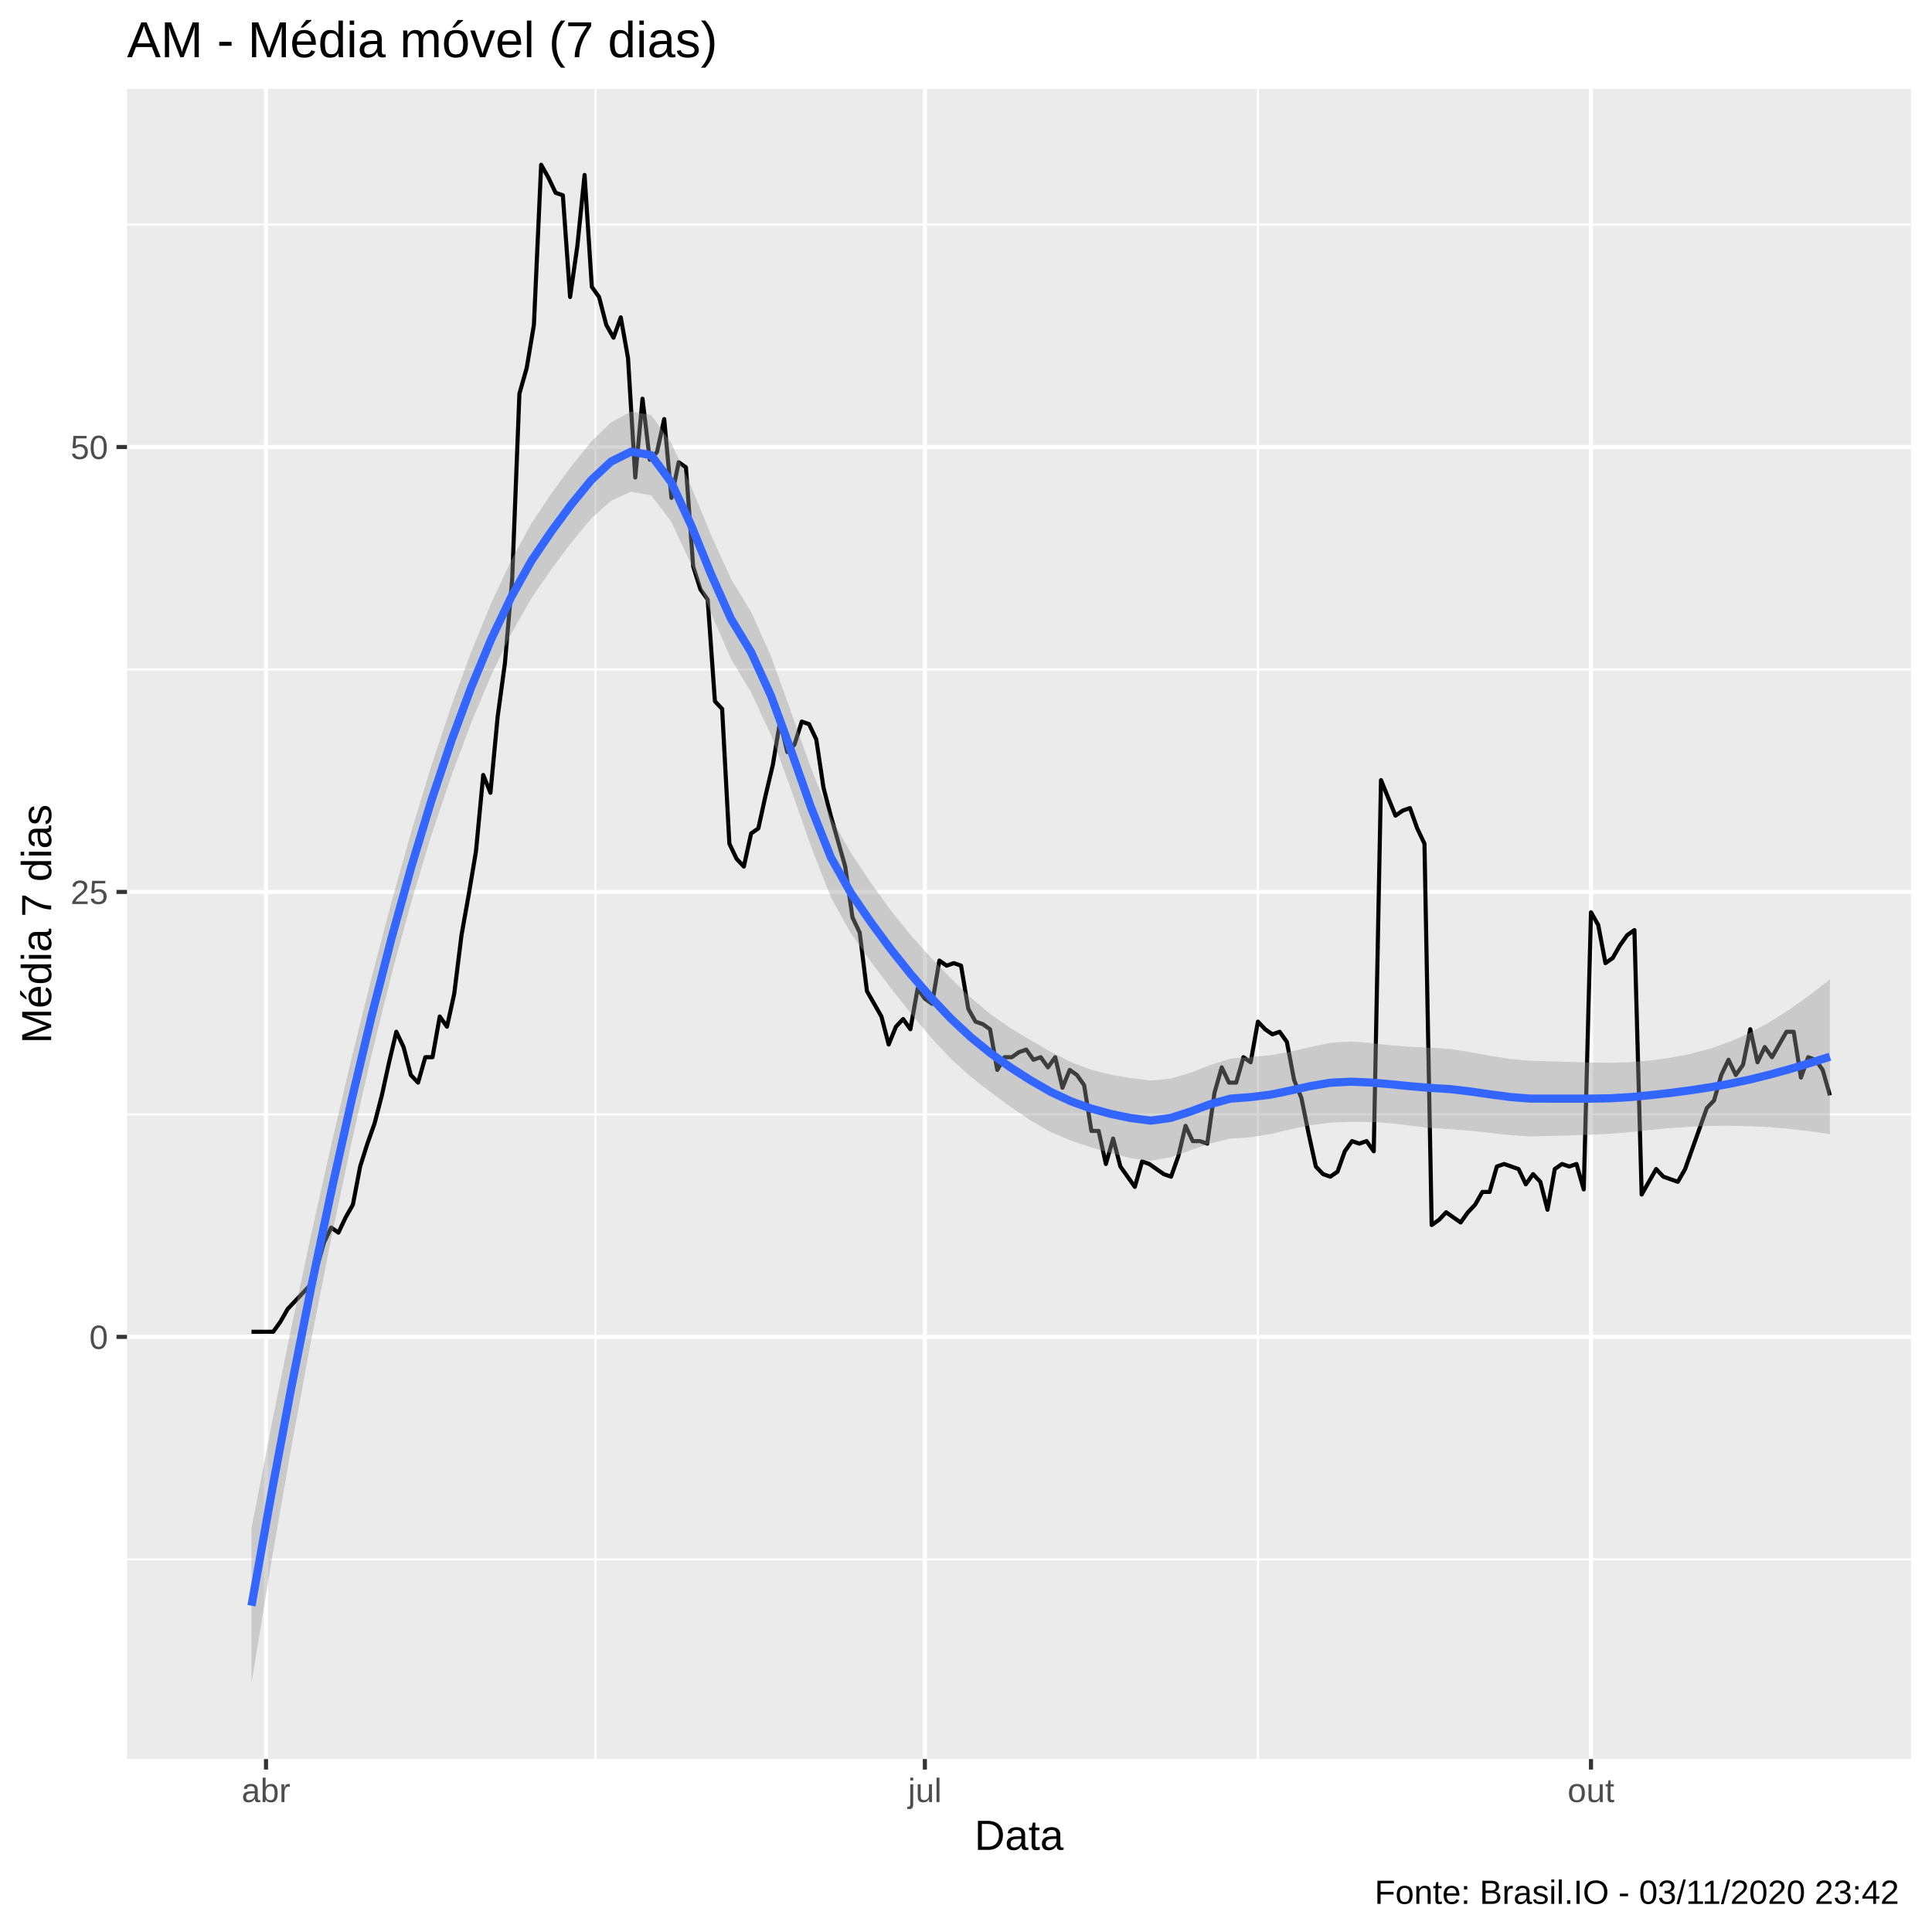
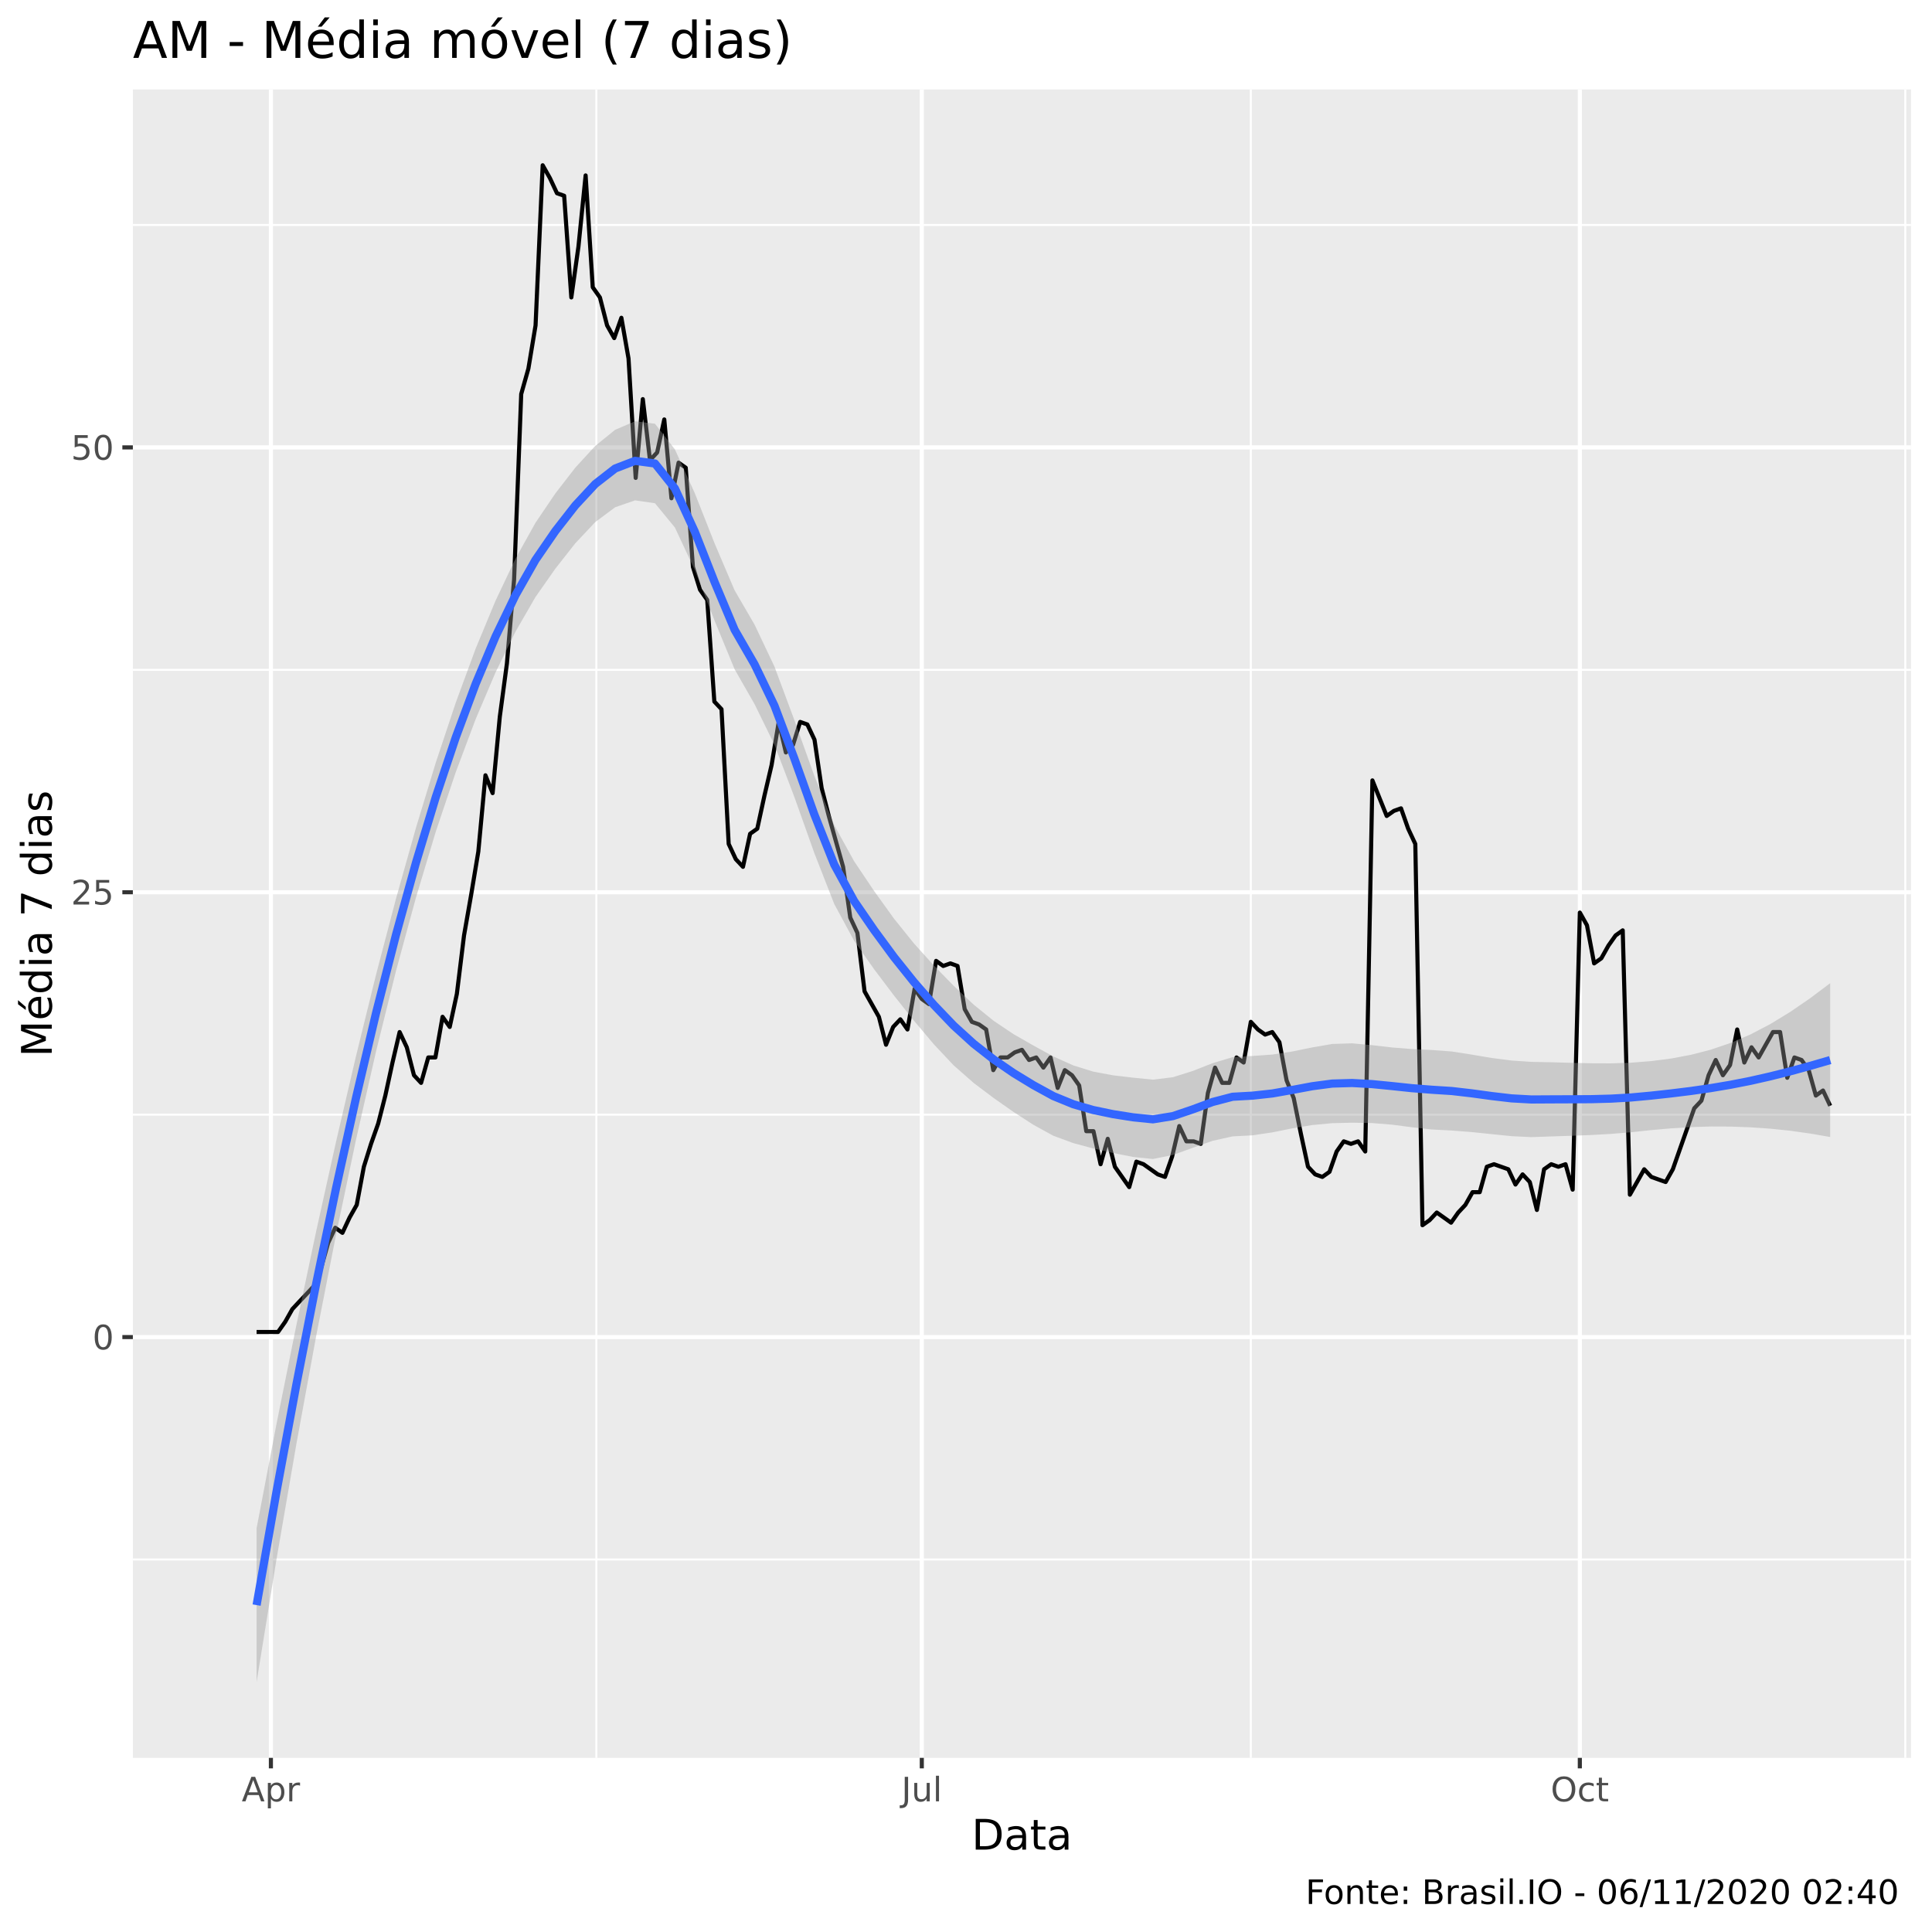
<svg xmlns="http://www.w3.org/2000/svg" viewBox="0 0 504.00 504.00">
  <defs>
    <style type="text/css">
    line, polyline, polygon, path, rect, circle {
      fill: none;
      stroke: #000000;
      stroke-linecap: round;
      stroke-linejoin: round;
      stroke-miterlimit: 10.00;
    }
  </style>
  </defs>
  <rect width="100%" height="100%" style="stroke: none; fill: #FFFFFF;" />
-   <rect x="0.00" y="0.00" width="504.00" height="504.00" style="stroke-width: 1.07; stroke: #FFFFFF; fill: #FFFFFF;" />
+   <rect x="0" y="0.00" width="504.00" height="504.00" style="stroke-width: 1.07; stroke: #FFFFFF; fill: #FFFFFF;" />
  <defs>
-     <clipPath id="cpMzMuMTN8NDk4LjUyfDQ1OC44OHwyMy4xOQ==">
-       <rect x="33.13" y="23.19" width="465.39" height="435.69" />
+     <clipPath id="cpMzQuNjZ8NDk4LjUyfDQ1OC41N3wyMy4zMw==">
+       <rect x="34.66" y="23.33" width="463.87" height="435.24" />
    </clipPath>
  </defs>
-   <rect x="33.13" y="23.19" width="465.39" height="435.69" style="stroke-width: 1.07; stroke: none; fill: #EBEBEB;" clip-path="url(#cpMzMuMTN8NDk4LjUyfDQ1OC44OHwyMy4xOQ==)" />
-   <polyline points="33.13,406.78 498.52,406.78 " style="stroke-width: 0.53; stroke: #FFFFFF; stroke-linecap: butt;" clip-path="url(#cpMzMuMTN8NDk4LjUyfDQ1OC44OHwyMy4xOQ==)" />
-   <polyline points="33.13,290.72 498.52,290.72 " style="stroke-width: 0.53; stroke: #FFFFFF; stroke-linecap: butt;" clip-path="url(#cpMzMuMTN8NDk4LjUyfDQ1OC44OHwyMy4xOQ==)" />
-   <polyline points="33.13,174.65 498.52,174.65 " style="stroke-width: 0.53; stroke: #FFFFFF; stroke-linecap: butt;" clip-path="url(#cpMzMuMTN8NDk4LjUyfDQ1OC44OHwyMy4xOQ==)" />
-   <polyline points="33.13,58.58 498.52,58.58 " style="stroke-width: 0.53; stroke: #FFFFFF; stroke-linecap: butt;" clip-path="url(#cpMzMuMTN8NDk4LjUyfDQ1OC44OHwyMy4xOQ==)" />
-   <polyline points="155.33,458.88 155.33,23.19 " style="stroke-width: 0.53; stroke: #FFFFFF; stroke-linecap: butt;" clip-path="url(#cpMzMuMTN8NDk4LjUyfDQ1OC44OHwyMy4xOQ==)" />
-   <polyline points="328.15,458.88 328.15,23.19 " style="stroke-width: 0.53; stroke: #FFFFFF; stroke-linecap: butt;" clip-path="url(#cpMzMuMTN8NDk4LjUyfDQ1OC44OHwyMy4xOQ==)" />
-   <polyline points="33.13,348.75 498.52,348.75 " style="stroke-width: 1.07; stroke: #FFFFFF; stroke-linecap: butt;" clip-path="url(#cpMzMuMTN8NDk4LjUyfDQ1OC44OHwyMy4xOQ==)" />
-   <polyline points="33.13,232.68 498.52,232.68 " style="stroke-width: 1.07; stroke: #FFFFFF; stroke-linecap: butt;" clip-path="url(#cpMzMuMTN8NDk4LjUyfDQ1OC44OHwyMy4xOQ==)" />
-   <polyline points="33.13,116.61 498.52,116.61 " style="stroke-width: 1.07; stroke: #FFFFFF; stroke-linecap: butt;" clip-path="url(#cpMzMuMTN8NDk4LjUyfDQ1OC44OHwyMy4xOQ==)" />
-   <polyline points="69.39,458.88 69.39,23.19 " style="stroke-width: 1.07; stroke: #FFFFFF; stroke-linecap: butt;" clip-path="url(#cpMzMuMTN8NDk4LjUyfDQ1OC44OHwyMy4xOQ==)" />
-   <polyline points="241.27,458.88 241.27,23.19 " style="stroke-width: 1.07; stroke: #FFFFFF; stroke-linecap: butt;" clip-path="url(#cpMzMuMTN8NDk4LjUyfDQ1OC44OHwyMy4xOQ==)" />
-   <polyline points="415.04,458.88 415.04,23.19 " style="stroke-width: 1.07; stroke: #FFFFFF; stroke-linecap: butt;" clip-path="url(#cpMzMuMTN8NDk4LjUyfDQ1OC44OHwyMy4xOQ==)" />
-   <polyline points="65.61,347.42 67.50,347.42 69.39,347.42 71.28,347.42 73.17,344.77 75.06,341.45 76.95,339.46 78.84,337.47 80.72,335.48 82.61,330.84 84.50,324.21 86.39,320.23 88.28,321.56 90.17,317.58 92.06,314.26 93.95,304.31 95.84,298.34 97.72,293.04 99.61,285.74 101.50,277.12 103.39,269.16 105.28,273.14 107.17,280.43 109.06,282.42 110.95,275.79 112.83,275.79 114.72,265.18 116.61,267.83 118.50,259.21 120.39,243.96 122.28,233.34 124.17,222.07 126.06,202.17 127.94,206.81 129.83,186.92 131.72,172.99 133.61,151.10 135.50,102.68 137.39,96.05 139.28,84.77 141.17,42.99 143.05,46.31 144.94,50.29 146.83,50.95 148.72,77.48 150.61,64.21 152.50,45.64 154.39,74.83 156.28,77.48 158.16,84.77 160.05,88.09 161.94,82.79 163.83,93.40 165.72,124.57 167.61,104.01 169.50,119.93 171.39,117.94 173.27,109.32 175.16,129.88 177.05,120.59 178.94,121.92 180.83,147.78 182.72,153.75 184.61,156.41 186.50,182.94 188.38,184.93 190.27,220.08 192.16,224.06 194.05,226.05 195.94,217.43 197.83,216.10 199.72,207.48 201.61,199.52 203.49,188.24 205.38,196.20 207.27,194.21 209.16,188.24 211.05,188.91 212.94,192.89 214.83,205.49 216.72,212.78 218.61,219.42 220.49,226.05 222.38,239.31 224.27,243.29 226.16,258.55 228.05,261.86 229.94,265.18 231.83,272.48 233.72,267.83 235.60,265.84 237.49,268.50 239.38,257.88 241.27,260.54 243.16,261.86 245.05,250.59 246.94,251.91 248.83,251.25 250.71,251.91 252.60,263.19 254.49,266.51 256.38,267.17 258.27,268.50 260.16,279.11 262.05,275.79 263.94,275.79 265.82,274.47 267.71,273.80 269.60,276.46 271.49,275.79 273.38,278.44 275.27,275.79 277.16,283.75 279.05,279.11 280.93,280.43 282.82,283.09 284.71,295.03 286.60,295.03 288.49,303.65 290.38,297.02 292.27,304.31 294.16,306.96 296.04,309.62 297.93,302.99 299.82,303.65 301.71,304.98 303.60,306.30 305.49,306.96 307.38,301.66 309.27,293.70 311.15,297.68 313.04,297.68 314.93,298.34 316.82,285.08 318.71,278.44 320.60,282.42 322.49,282.42 324.38,275.79 326.26,277.12 328.15,266.51 330.04,268.50 331.93,269.82 333.82,269.16 335.71,271.81 337.60,281.76 339.49,286.40 341.37,295.69 343.26,304.31 345.15,306.30 347.04,306.96 348.93,305.64 350.82,300.33 352.71,297.68 354.60,298.34 356.49,297.68 358.37,300.33 360.26,203.50 362.15,208.14 364.04,212.78 365.93,211.46 367.82,210.79 369.71,216.10 371.60,220.08 373.48,319.57 375.37,318.24 377.26,316.25 379.15,317.58 381.04,318.90 382.93,316.25 384.82,314.26 386.71,310.94 388.59,310.94 390.48,304.31 392.37,303.65 394.26,304.31 396.15,304.98 398.04,308.95 399.93,306.30 401.82,308.29 403.70,315.59 405.59,304.98 407.48,303.65 409.37,304.31 411.26,303.65 413.15,310.28 415.04,237.99 416.93,241.30 418.81,251.25 420.70,249.92 422.59,246.61 424.48,243.96 426.37,242.63 428.26,311.61 430.15,308.29 432.04,304.98 433.92,306.96 435.81,307.63 437.70,308.29 439.59,304.98 441.48,299.67 443.37,294.36 445.26,289.06 447.15,287.07 449.03,280.43 450.92,276.46 452.81,280.43 454.70,277.78 456.59,268.50 458.48,277.12 460.37,273.14 462.26,275.79 464.14,272.48 466.03,269.16 467.92,269.16 469.81,281.10 471.70,275.79 473.59,276.46 475.48,279.11 477.37,285.74 " style="stroke-width: 1.07; stroke-linecap: butt;" clip-path="url(#cpMzMuMTN8NDk4LjUyfDQ1OC44OHwyMy4xOQ==)" />
-   <polygon points="65.61,398.69 70.83,371.74 76.04,346.10 81.25,321.69 86.46,298.42 91.67,276.22 96.89,255.18 102.10,235.40 107.31,216.92 112.52,199.81 117.74,184.15 122.95,169.96 128.16,157.27 133.37,146.15 138.58,136.64 143.80,128.79 149.01,121.68 154.22,115.22 159.43,110.15 164.64,107.37 169.86,108.28 175.07,115.49 180.28,126.86 185.49,139.56 190.70,151.02 195.92,159.61 201.13,171.22 206.34,185.63 211.55,200.37 216.76,213.26 221.98,222.51 227.19,230.30 232.40,237.52 237.61,243.98 242.82,249.79 248.04,255.22 253.25,260.26 258.46,264.62 263.67,268.24 268.88,271.37 274.10,274.38 279.31,277.02 284.52,279.03 289.73,280.35 294.94,281.22 300.16,281.87 305.37,281.38 310.58,279.84 315.79,277.82 321.00,276.16 326.22,275.73 331.43,275.29 336.64,274.36 341.85,273.13 347.07,272.03 352.28,271.69 357.49,272.08 362.70,272.67 367.91,273.09 373.13,273.33 378.34,273.66 383.55,274.47 388.76,275.44 393.97,276.24 399.19,276.71 404.40,276.85 409.61,277.02 414.82,277.18 420.03,277.24 425.25,277.08 430.46,276.64 435.67,275.95 440.88,274.95 446.09,273.57 451.31,271.74 456.52,269.41 461.73,266.58 466.94,263.27 472.15,259.55 477.37,255.47 477.37,295.86 472.15,295.09 466.94,294.49 461.73,294.06 456.52,293.80 451.31,293.68 446.09,293.72 440.88,293.93 435.67,294.28 430.46,294.77 425.25,295.34 420.03,295.77 414.82,296.02 409.61,296.18 404.40,296.34 399.19,296.47 393.97,296.13 388.76,295.54 383.55,294.98 378.34,294.57 373.13,294.27 367.91,293.63 362.70,293.01 357.49,292.69 352.28,292.66 347.07,292.87 341.85,293.53 336.64,294.61 331.43,295.84 326.22,296.69 321.00,297.03 315.79,298.25 310.58,300.08 305.37,301.90 300.16,302.81 294.94,302.11 289.73,300.81 284.52,299.27 279.31,297.52 274.10,295.30 268.88,292.29 263.67,288.76 258.46,284.96 253.25,280.89 248.04,276.20 242.82,270.60 237.61,264.36 232.40,257.78 227.19,250.89 221.98,243.48 216.76,234.10 211.55,220.78 206.34,205.88 201.13,191.77 195.92,180.56 190.70,171.89 185.49,159.99 180.28,147.11 175.07,136.01 169.86,129.22 164.64,128.27 159.43,130.62 154.22,135.30 149.01,141.57 143.80,148.55 138.58,156.12 133.37,165.31 128.16,176.11 122.95,188.49 117.74,202.41 112.52,217.94 107.31,235.25 102.10,254.37 96.89,275.34 91.67,298.17 86.46,322.81 81.25,349.17 76.04,377.32 70.83,407.27 65.61,439.07 " style="stroke-width: 0.00; stroke: none; fill: #999999; fill-opacity: 0.40;" clip-path="url(#cpMzMuMTN8NDk4LjUyfDQ1OC44OHwyMy4xOQ==)" />
-   <polyline points="65.61,398.69 70.83,371.74 76.04,346.10 81.25,321.69 86.46,298.42 91.67,276.22 96.89,255.18 102.10,235.40 107.31,216.92 112.52,199.81 117.74,184.15 122.95,169.96 128.16,157.27 133.37,146.15 138.58,136.64 143.80,128.79 149.01,121.68 154.22,115.22 159.43,110.15 164.64,107.37 169.86,108.28 175.07,115.49 180.28,126.86 185.49,139.56 190.70,151.02 195.92,159.61 201.13,171.22 206.34,185.63 211.55,200.37 216.76,213.26 221.98,222.51 227.19,230.30 232.40,237.52 237.61,243.98 242.82,249.79 248.04,255.22 253.25,260.26 258.46,264.62 263.67,268.24 268.88,271.37 274.10,274.38 279.31,277.02 284.52,279.03 289.73,280.35 294.94,281.22 300.16,281.87 305.37,281.38 310.58,279.84 315.79,277.82 321.00,276.16 326.22,275.73 331.43,275.29 336.64,274.36 341.85,273.13 347.07,272.03 352.28,271.69 357.49,272.08 362.70,272.67 367.91,273.09 373.13,273.33 378.34,273.66 383.55,274.47 388.76,275.44 393.97,276.24 399.19,276.71 404.40,276.85 409.61,277.02 414.82,277.18 420.03,277.24 425.25,277.08 430.46,276.64 435.67,275.95 440.88,274.95 446.09,273.57 451.31,271.74 456.52,269.41 461.73,266.58 466.94,263.27 472.15,259.55 477.37,255.47 " style="stroke-width: 2.13; stroke: none;" clip-path="url(#cpMzMuMTN8NDk4LjUyfDQ1OC44OHwyMy4xOQ==)" />
-   <polyline points="477.37,295.86 472.15,295.09 466.94,294.49 461.73,294.06 456.52,293.80 451.31,293.68 446.09,293.72 440.88,293.93 435.67,294.28 430.46,294.77 425.25,295.34 420.03,295.77 414.82,296.02 409.61,296.18 404.40,296.34 399.19,296.47 393.97,296.13 388.76,295.54 383.55,294.98 378.34,294.57 373.13,294.27 367.91,293.63 362.70,293.01 357.49,292.69 352.28,292.66 347.07,292.87 341.85,293.53 336.64,294.61 331.43,295.84 326.22,296.69 321.00,297.03 315.79,298.25 310.58,300.08 305.37,301.90 300.16,302.81 294.94,302.11 289.73,300.81 284.52,299.27 279.31,297.52 274.10,295.30 268.88,292.29 263.67,288.76 258.46,284.96 253.25,280.89 248.04,276.20 242.82,270.60 237.61,264.36 232.40,257.78 227.19,250.89 221.98,243.48 216.76,234.10 211.55,220.78 206.34,205.88 201.13,191.77 195.92,180.56 190.70,171.89 185.49,159.99 180.28,147.11 175.07,136.01 169.86,129.22 164.64,128.27 159.43,130.62 154.22,135.30 149.01,141.57 143.80,148.55 138.58,156.12 133.37,165.31 128.16,176.11 122.95,188.49 117.74,202.41 112.52,217.94 107.31,235.25 102.10,254.37 96.89,275.34 91.67,298.17 86.46,322.81 81.25,349.17 76.04,377.32 70.83,407.27 65.61,439.07 " style="stroke-width: 2.13; stroke: none;" clip-path="url(#cpMzMuMTN8NDk4LjUyfDQ1OC44OHwyMy4xOQ==)" />
-   <polyline points="65.61,418.88 70.83,389.51 76.04,361.71 81.25,335.43 86.46,310.61 91.67,287.19 96.89,265.26 102.10,244.89 107.31,226.08 112.52,208.88 117.74,193.28 122.95,179.22 128.16,166.69 133.37,155.73 138.58,146.38 143.80,138.67 149.01,131.63 154.22,125.26 159.43,120.39 164.64,117.82 169.86,118.75 175.07,125.75 180.28,136.98 185.49,149.78 190.70,161.46 195.92,170.08 201.13,181.50 206.34,195.75 211.55,210.58 216.76,223.68 221.98,232.99 227.19,240.59 232.40,247.65 237.61,254.17 242.82,260.19 248.04,265.71 253.25,270.57 258.46,274.79 263.67,278.50 268.88,281.83 274.10,284.84 279.31,287.27 284.52,289.15 289.73,290.58 294.94,291.66 300.16,292.34 305.37,291.64 310.58,289.96 315.79,288.03 321.00,286.60 326.22,286.21 331.43,285.56 336.64,284.49 341.85,283.33 347.07,282.45 352.28,282.18 357.49,282.39 362.70,282.84 367.91,283.36 373.13,283.80 378.34,284.12 383.55,284.73 388.76,285.49 393.97,286.18 399.19,286.59 404.40,286.60 409.61,286.60 414.82,286.60 420.03,286.51 425.25,286.21 430.46,285.70 435.67,285.12 440.88,284.44 446.09,283.64 451.31,282.71 456.52,281.61 461.73,280.32 466.94,278.88 472.15,277.32 477.37,275.66 " style="stroke-width: 2.13; stroke: #3366FF; stroke-linecap: butt;" clip-path="url(#cpMzMuMTN8NDk4LjUyfDQ1OC44OHwyMy4xOQ==)" />
+   <rect x="34.66" y="23.33" width="463.87" height="435.24" style="stroke-width: 1.07; stroke: none; fill: #EBEBEB;" clip-path="url(#cpMzQuNjZ8NDk4LjUyfDQ1OC41N3wyMy4zMw==)" />
+   <polyline points="34.66,406.82 498.52,406.82 " style="stroke-width: 0.53; stroke: #FFFFFF; stroke-linecap: butt;" clip-path="url(#cpMzQuNjZ8NDk4LjUyfDQ1OC41N3wyMy4zMw==)" />
+   <polyline points="34.66,290.78 498.52,290.78 " style="stroke-width: 0.53; stroke: #FFFFFF; stroke-linecap: butt;" clip-path="url(#cpMzQuNjZ8NDk4LjUyfDQ1OC41N3wyMy4zMw==)" />
+   <polyline points="34.66,174.74 498.52,174.74 " style="stroke-width: 0.53; stroke: #FFFFFF; stroke-linecap: butt;" clip-path="url(#cpMzQuNjZ8NDk4LjUyfDQ1OC41N3wyMy4zMw==)" />
+   <polyline points="34.66,58.69 498.52,58.69 " style="stroke-width: 0.53; stroke: #FFFFFF; stroke-linecap: butt;" clip-path="url(#cpMzQuNjZ8NDk4LjUyfDQ1OC41N3wyMy4zMw==)" />
+   <polyline points="155.57,458.57 155.57,23.33 " style="stroke-width: 0.53; stroke: #FFFFFF; stroke-linecap: butt;" clip-path="url(#cpMzQuNjZ8NDk4LjUyfDQ1OC41N3wyMy4zMw==)" />
+   <polyline points="326.30,458.57 326.30,23.33 " style="stroke-width: 0.53; stroke: #FFFFFF; stroke-linecap: butt;" clip-path="url(#cpMzQuNjZ8NDk4LjUyfDQ1OC41N3wyMy4zMw==)" />
+   <polyline points="497.03,458.57 497.03,23.33 " style="stroke-width: 0.53; stroke: #FFFFFF; stroke-linecap: butt;" clip-path="url(#cpMzQuNjZ8NDk4LjUyfDQ1OC41N3wyMy4zMw==)" />
+   <polyline points="34.66,348.80 498.52,348.80 " style="stroke-width: 1.07; stroke: #FFFFFF; stroke-linecap: butt;" clip-path="url(#cpMzQuNjZ8NDk4LjUyfDQ1OC41N3wyMy4zMw==)" />
+   <polyline points="34.66,232.76 498.52,232.76 " style="stroke-width: 1.07; stroke: #FFFFFF; stroke-linecap: butt;" clip-path="url(#cpMzQuNjZ8NDk4LjUyfDQ1OC41N3wyMy4zMw==)" />
+   <polyline points="34.66,116.71 498.52,116.71 " style="stroke-width: 1.07; stroke: #FFFFFF; stroke-linecap: butt;" clip-path="url(#cpMzQuNjZ8NDk4LjUyfDQ1OC41N3wyMy4zMw==)" />
+   <polyline points="70.67,458.57 70.67,23.33 " style="stroke-width: 1.07; stroke: #FFFFFF; stroke-linecap: butt;" clip-path="url(#cpMzQuNjZ8NDk4LjUyfDQ1OC41N3wyMy4zMw==)" />
+   <polyline points="240.47,458.57 240.47,23.33 " style="stroke-width: 1.07; stroke: #FFFFFF; stroke-linecap: butt;" clip-path="url(#cpMzQuNjZ8NDk4LjUyfDQ1OC41N3wyMy4zMw==)" />
+   <polyline points="412.13,458.57 412.13,23.33 " style="stroke-width: 1.07; stroke: #FFFFFF; stroke-linecap: butt;" clip-path="url(#cpMzQuNjZ8NDk4LjUyfDQ1OC41N3wyMy4zMw==)" />
+   <polyline points="66.94,347.47 68.80,347.47 70.67,347.47 72.53,347.47 74.40,344.82 76.27,341.50 78.13,339.51 80.00,337.53 81.86,335.54 83.73,330.89 85.59,324.26 87.46,320.28 89.33,321.61 91.19,317.63 93.06,314.32 94.92,304.37 96.79,298.40 98.66,293.10 100.52,285.80 102.39,277.18 104.25,269.23 106.12,273.21 107.99,280.50 109.85,282.49 111.72,275.86 113.58,275.86 115.45,265.25 117.32,267.90 119.18,259.28 121.05,244.03 122.91,233.42 124.78,222.15 126.64,202.25 128.51,206.90 130.38,187.00 132.24,173.08 134.11,151.20 135.97,102.79 137.84,96.16 139.71,84.89 141.57,43.11 143.44,46.43 145.30,50.41 147.17,51.07 149.04,77.59 150.90,64.33 152.77,45.76 154.63,74.94 156.50,77.59 158.37,84.89 160.23,88.20 162.10,82.90 163.96,93.51 165.83,124.67 167.69,104.12 169.56,120.03 171.43,118.04 173.29,109.42 175.16,129.98 177.02,120.69 178.89,122.02 180.76,147.88 182.62,153.85 184.49,156.50 186.35,183.02 188.22,185.01 190.09,220.16 191.95,224.14 193.82,226.13 195.68,217.51 197.55,216.18 199.42,207.56 201.28,199.60 203.15,188.33 205.01,196.29 206.88,194.30 208.74,188.33 210.61,188.99 212.48,192.97 214.34,205.57 216.21,212.86 218.07,219.49 219.94,226.13 221.81,239.39 223.67,243.37 225.54,258.62 227.40,261.93 229.27,265.25 231.14,272.54 233.00,267.90 234.87,265.91 236.73,268.56 238.60,257.95 240.47,260.61 242.33,261.93 244.20,250.66 246.06,251.99 247.93,251.32 249.79,251.99 251.66,263.26 253.53,266.57 255.39,267.24 257.26,268.56 259.12,279.17 260.99,275.86 262.86,275.86 264.72,274.53 266.59,273.87 268.45,276.52 270.32,275.86 272.19,278.51 274.05,275.86 275.92,283.81 277.78,279.17 279.65,280.50 281.52,283.15 283.38,295.09 285.25,295.09 287.11,303.71 288.98,297.08 290.84,304.37 292.71,307.02 294.58,309.68 296.44,303.04 298.31,303.71 300.17,305.03 302.04,306.36 303.91,307.02 305.77,301.72 307.64,293.76 309.50,297.74 311.37,297.74 313.24,298.40 315.10,285.14 316.97,278.51 318.83,282.49 320.70,282.49 322.57,275.86 324.43,277.18 326.30,266.57 328.16,268.56 330.03,269.89 331.89,269.23 333.76,271.88 335.63,281.83 337.49,286.47 339.36,295.75 341.22,304.37 343.09,306.36 344.96,307.02 346.82,305.70 348.69,300.39 350.55,297.74 352.42,298.40 354.29,297.74 356.15,300.39 358.02,203.58 359.88,208.22 361.75,212.86 363.62,211.54 365.48,210.87 367.35,216.18 369.21,220.16 371.08,319.62 372.94,318.30 374.81,316.31 376.68,317.63 378.54,318.96 380.41,316.31 382.27,314.32 384.14,311.00 386.01,311.00 387.87,304.37 389.74,303.71 391.60,304.37 393.47,305.03 395.34,309.01 397.20,306.36 399.07,308.35 400.93,315.64 402.80,305.03 404.67,303.71 406.53,304.37 408.40,303.71 410.26,310.34 412.13,238.06 413.99,241.38 415.86,251.32 417.73,250.00 419.59,246.68 421.46,244.03 423.32,242.70 425.19,311.66 427.06,308.35 428.92,305.03 430.79,307.02 432.65,307.69 434.52,308.35 436.39,305.03 438.25,299.73 440.12,294.42 441.98,289.12 443.85,287.13 445.72,280.50 447.58,276.52 449.45,280.50 451.31,277.85 453.18,268.56 455.04,277.18 456.91,273.21 458.78,275.86 460.64,272.54 462.51,269.23 464.37,269.23 466.24,281.16 468.11,275.86 469.97,276.52 471.84,279.17 473.70,285.80 475.57,284.48 477.44,288.46 " style="stroke-width: 1.07; stroke-linecap: butt;" clip-path="url(#cpMzQuNjZ8NDk4LjUyfDQ1OC41N3wyMy4zMw==)" />
+   <polygon points="66.94,398.66 72.13,371.46 77.33,345.61 82.52,321.01 87.72,297.59 92.92,275.29 98.11,254.21 103.31,234.41 108.51,215.95 113.70,198.88 118.90,183.28 124.09,169.19 129.29,156.66 134.49,145.72 139.68,136.40 144.88,128.71 150.07,122.01 155.27,116.34 160.47,112.12 165.66,109.90 170.86,110.54 176.06,117.23 181.25,128.66 186.45,141.83 191.64,154.00 196.84,162.94 202.04,173.91 207.23,187.86 212.43,202.37 217.63,215.26 222.82,224.68 228.02,232.42 233.21,239.63 238.41,246.10 243.61,251.86 248.80,257.18 254.00,262.08 259.20,266.29 264.39,269.77 269.59,272.75 274.78,275.59 279.98,277.93 285.18,279.55 290.37,280.52 295.57,281.13 300.76,281.65 305.96,281.02 311.16,279.38 316.35,277.34 321.55,275.78 326.75,275.47 331.94,275.10 337.14,274.30 342.33,273.24 347.53,272.34 352.73,272.17 357.92,272.65 363.12,273.25 368.32,273.67 373.51,273.91 378.71,274.30 383.90,275.11 389.10,275.99 394.30,276.66 399.49,277.01 404.69,277.11 409.89,277.26 415.08,277.38 420.28,277.40 425.47,277.23 430.67,276.81 435.87,276.15 441.06,275.18 446.26,273.84 451.45,272.08 456.65,269.85 461.85,267.13 467.04,263.96 472.24,260.39 477.44,256.48 477.44,296.61 472.24,295.71 467.04,294.98 461.85,294.44 456.65,294.08 451.45,293.89 446.26,293.87 441.06,294.03 435.87,294.36 430.67,294.82 425.47,295.37 420.28,295.80 415.08,296.09 409.89,296.29 404.69,296.46 399.49,296.64 394.30,296.39 389.10,295.86 383.90,295.32 378.71,294.92 373.51,294.65 368.32,294.07 363.12,293.39 357.92,292.97 352.73,292.88 347.53,293.00 342.33,293.49 337.14,294.35 331.94,295.40 326.75,296.17 321.55,296.45 316.35,297.60 311.16,299.42 305.96,301.30 300.76,302.35 295.57,301.81 290.37,300.78 285.18,299.60 279.98,298.20 274.78,296.28 269.59,293.43 264.39,290.07 259.20,286.43 254.00,282.51 248.80,277.94 243.61,272.42 238.41,266.25 233.21,259.70 228.02,252.83 222.82,245.43 217.63,235.83 212.43,222.53 207.23,207.92 202.04,194.30 196.84,183.68 191.64,174.59 186.45,162.00 181.25,148.72 176.06,137.61 170.86,131.28 165.66,130.53 160.47,132.33 155.27,136.21 150.07,141.74 144.88,148.34 139.68,155.76 134.49,164.75 129.29,175.37 124.09,187.59 118.90,201.42 113.70,216.90 108.51,234.16 103.31,253.26 98.11,274.24 92.92,297.10 87.72,321.82 82.52,348.32 77.33,376.63 72.13,406.78 66.94,438.79 " style="stroke-width: 0.00; stroke: none; fill: #999999; fill-opacity: 0.40;" clip-path="url(#cpMzQuNjZ8NDk4LjUyfDQ1OC41N3wyMy4zMw==)" />
+   <polyline points="66.94,398.66 72.13,371.46 77.33,345.61 82.52,321.01 87.72,297.59 92.92,275.29 98.11,254.21 103.31,234.41 108.51,215.95 113.70,198.88 118.90,183.28 124.09,169.19 129.29,156.66 134.49,145.72 139.68,136.40 144.88,128.71 150.07,122.01 155.27,116.34 160.47,112.12 165.66,109.90 170.86,110.54 176.06,117.23 181.25,128.66 186.45,141.83 191.64,154.00 196.84,162.94 202.04,173.91 207.23,187.86 212.43,202.37 217.63,215.26 222.82,224.68 228.02,232.42 233.21,239.63 238.41,246.10 243.61,251.86 248.80,257.18 254.00,262.08 259.20,266.29 264.39,269.77 269.59,272.75 274.78,275.59 279.98,277.93 285.18,279.55 290.37,280.52 295.57,281.13 300.76,281.65 305.96,281.02 311.16,279.38 316.35,277.34 321.55,275.78 326.75,275.47 331.94,275.10 337.14,274.30 342.33,273.24 347.53,272.34 352.73,272.17 357.92,272.65 363.12,273.25 368.32,273.67 373.51,273.91 378.71,274.30 383.90,275.11 389.10,275.99 394.30,276.66 399.49,277.01 404.69,277.11 409.89,277.26 415.08,277.38 420.28,277.40 425.47,277.23 430.67,276.81 435.87,276.15 441.06,275.18 446.26,273.84 451.45,272.08 456.65,269.85 461.85,267.13 467.04,263.96 472.24,260.39 477.44,256.48 " style="stroke-width: 2.13; stroke: none;" clip-path="url(#cpMzQuNjZ8NDk4LjUyfDQ1OC41N3wyMy4zMw==)" />
+   <polyline points="477.44,296.61 472.24,295.71 467.04,294.98 461.85,294.44 456.65,294.08 451.45,293.89 446.26,293.87 441.06,294.03 435.87,294.36 430.67,294.82 425.47,295.37 420.28,295.80 415.08,296.09 409.89,296.29 404.69,296.46 399.49,296.64 394.30,296.39 389.10,295.86 383.90,295.32 378.71,294.92 373.51,294.65 368.32,294.07 363.12,293.39 357.92,292.97 352.73,292.88 347.53,293.00 342.33,293.49 337.14,294.35 331.94,295.40 326.75,296.17 321.55,296.45 316.35,297.60 311.16,299.42 305.96,301.30 300.76,302.35 295.57,301.81 290.37,300.78 285.18,299.60 279.98,298.20 274.78,296.28 269.59,293.43 264.39,290.07 259.20,286.43 254.00,282.51 248.80,277.94 243.61,272.42 238.41,266.25 233.21,259.70 228.02,252.83 222.82,245.43 217.63,235.83 212.43,222.53 207.23,207.92 202.04,194.30 196.84,183.68 191.64,174.59 186.45,162.00 181.25,148.72 176.06,137.61 170.86,131.28 165.66,130.53 160.47,132.33 155.27,136.21 150.07,141.74 144.88,148.34 139.68,155.76 134.49,164.75 129.29,175.37 124.09,187.59 118.90,201.42 113.70,216.90 108.51,234.16 103.31,253.26 98.11,274.24 92.92,297.10 87.72,321.82 82.52,348.32 77.33,376.63 72.13,406.78 66.94,438.79 " style="stroke-width: 2.13; stroke: none;" clip-path="url(#cpMzQuNjZ8NDk4LjUyfDQ1OC41N3wyMy4zMw==)" />
+   <polyline points="66.94,418.72 72.13,389.12 77.33,361.12 82.52,334.67 87.72,309.71 92.92,286.20 98.11,264.22 103.31,243.84 108.51,225.05 113.70,207.89 118.90,192.35 124.09,178.39 129.29,166.01 134.49,155.24 139.68,146.08 144.88,138.52 150.07,131.87 155.27,126.27 160.47,122.22 165.66,120.22 170.86,120.91 176.06,127.42 181.25,138.69 186.45,151.92 191.64,164.29 196.84,173.31 202.04,184.10 207.23,197.89 212.43,212.45 217.63,225.55 222.82,235.05 228.02,242.62 233.21,249.67 238.41,256.17 243.61,262.14 248.80,267.56 254.00,272.29 259.20,276.36 264.39,279.92 269.59,283.09 274.78,285.93 279.98,288.06 285.18,289.57 290.37,290.65 295.57,291.47 300.76,292.00 305.96,291.16 311.16,289.40 316.35,287.47 321.55,286.11 326.75,285.82 331.94,285.25 337.14,284.33 342.33,283.36 347.53,282.67 352.73,282.52 357.92,282.81 363.12,283.32 368.32,283.87 373.51,284.28 378.71,284.61 383.90,285.21 389.10,285.92 394.30,286.53 399.49,286.82 404.69,286.79 409.89,286.77 415.08,286.74 420.28,286.60 425.47,286.30 430.67,285.82 435.87,285.25 441.06,284.61 446.26,283.86 451.45,282.98 456.65,281.96 461.85,280.78 467.04,279.47 472.24,278.05 477.44,276.54 " style="stroke-width: 2.13; stroke: #3366FF; stroke-linecap: butt;" clip-path="url(#cpMzQuNjZ8NDk4LjUyfDQ1OC41N3wyMy4zMw==)" />
  <defs>
    <clipPath id="cpMC4wMHw1MDQuMDB8NTA0LjAwfDAuMDA=">
      <rect x="0.00" y="0.00" width="504.00" height="504.00" />
    </clipPath>
  </defs>
  <g clip-path="url(#cpMC4wMHw1MDQuMDB8NTA0LjAwfDAuMDA=)">
-     <text x="23.30" y="351.90" style="font-size: 8.80px; fill: #4D4D4D; font-family: Arial;" textLength="4.89px" lengthAdjust="spacingAndGlyphs">0</text>
+     <text x="24.13" y="352.01" style="font-size: 8.80px; fill: #4D4D4D; font-family: DejaVu Sans;" textLength="5.60px" lengthAdjust="spacingAndGlyphs">0</text>
  </g>
  <g clip-path="url(#cpMC4wMHw1MDQuMDB8NTA0LjAwfDAuMDA=)">
-     <text x="18.41" y="235.83" style="font-size: 8.80px; fill: #4D4D4D; font-family: Arial;" textLength="9.79px" lengthAdjust="spacingAndGlyphs">25</text>
+     <text x="18.53" y="235.96" style="font-size: 8.80px; fill: #4D4D4D; font-family: DejaVu Sans;" textLength="11.20px" lengthAdjust="spacingAndGlyphs">25</text>
  </g>
  <g clip-path="url(#cpMC4wMHw1MDQuMDB8NTA0LjAwfDAuMDA=)">
-     <text x="18.41" y="119.76" style="font-size: 8.80px; fill: #4D4D4D; font-family: Arial;" textLength="9.79px" lengthAdjust="spacingAndGlyphs">50</text>
+     <text x="18.53" y="119.92" style="font-size: 8.80px; fill: #4D4D4D; font-family: DejaVu Sans;" textLength="11.20px" lengthAdjust="spacingAndGlyphs">50</text>
  </g>
-   <polyline points="30.39,348.75 33.13,348.75 " style="stroke-width: 1.07; stroke: #333333; stroke-linecap: butt;" clip-path="url(#cpMC4wMHw1MDQuMDB8NTA0LjAwfDAuMDA=)" />
-   <polyline points="30.39,232.68 33.13,232.68 " style="stroke-width: 1.07; stroke: #333333; stroke-linecap: butt;" clip-path="url(#cpMC4wMHw1MDQuMDB8NTA0LjAwfDAuMDA=)" />
-   <polyline points="30.39,116.61 33.13,116.61 " style="stroke-width: 1.07; stroke: #333333; stroke-linecap: butt;" clip-path="url(#cpMC4wMHw1MDQuMDB8NTA0LjAwfDAuMDA=)" />
-   <polyline points="69.39,461.62 69.39,458.88 " style="stroke-width: 1.07; stroke: #333333; stroke-linecap: butt;" clip-path="url(#cpMC4wMHw1MDQuMDB8NTA0LjAwfDAuMDA=)" />
-   <polyline points="241.27,461.62 241.27,458.88 " style="stroke-width: 1.07; stroke: #333333; stroke-linecap: butt;" clip-path="url(#cpMC4wMHw1MDQuMDB8NTA0LjAwfDAuMDA=)" />
-   <polyline points="415.04,461.62 415.04,458.88 " style="stroke-width: 1.07; stroke: #333333; stroke-linecap: butt;" clip-path="url(#cpMC4wMHw1MDQuMDB8NTA0LjAwfDAuMDA=)" />
+   <polyline points="31.92,348.80 34.66,348.80 " style="stroke-width: 1.07; stroke: #333333; stroke-linecap: butt;" clip-path="url(#cpMC4wMHw1MDQuMDB8NTA0LjAwfDAuMDA=)" />
+   <polyline points="31.92,232.76 34.66,232.76 " style="stroke-width: 1.07; stroke: #333333; stroke-linecap: butt;" clip-path="url(#cpMC4wMHw1MDQuMDB8NTA0LjAwfDAuMDA=)" />
+   <polyline points="31.92,116.71 34.66,116.71 " style="stroke-width: 1.07; stroke: #333333; stroke-linecap: butt;" clip-path="url(#cpMC4wMHw1MDQuMDB8NTA0LjAwfDAuMDA=)" />
+   <polyline points="70.67,461.31 70.67,458.57 " style="stroke-width: 1.07; stroke: #333333; stroke-linecap: butt;" clip-path="url(#cpMC4wMHw1MDQuMDB8NTA0LjAwfDAuMDA=)" />
+   <polyline points="240.47,461.31 240.47,458.57 " style="stroke-width: 1.07; stroke: #333333; stroke-linecap: butt;" clip-path="url(#cpMC4wMHw1MDQuMDB8NTA0LjAwfDAuMDA=)" />
+   <polyline points="412.13,461.31 412.13,458.57 " style="stroke-width: 1.07; stroke: #333333; stroke-linecap: butt;" clip-path="url(#cpMC4wMHw1MDQuMDB8NTA0LjAwfDAuMDA=)" />
  <g clip-path="url(#cpMC4wMHw1MDQuMDB8NTA0LjAwfDAuMDA=)">
-     <text x="63.03" y="470.11" style="font-size: 8.80px; fill: #4D4D4D; font-family: Arial;" textLength="12.72px" lengthAdjust="spacingAndGlyphs">abr</text>
+     <text x="63.06" y="469.92" style="font-size: 8.80px; fill: #4D4D4D; font-family: DejaVu Sans;" textLength="15.22px" lengthAdjust="spacingAndGlyphs">Apr</text>
  </g>
  <g clip-path="url(#cpMC4wMHw1MDQuMDB8NTA0LjAwfDAuMDA=)">
-     <text x="236.87" y="470.11" style="font-size: 8.80px; fill: #4D4D4D; font-family: Arial;" textLength="8.80px" lengthAdjust="spacingAndGlyphs">jul</text>
+     <text x="235.16" y="469.92" style="font-size: 8.80px; fill: #4D4D4D; font-family: DejaVu Sans;" textLength="10.62px" lengthAdjust="spacingAndGlyphs">Jul</text>
  </g>
  <g clip-path="url(#cpMC4wMHw1MDQuMDB8NTA0LjAwfDAuMDA=)">
-     <text x="408.92" y="470.11" style="font-size: 8.80px; fill: #4D4D4D; font-family: Arial;" textLength="12.23px" lengthAdjust="spacingAndGlyphs">out</text>
+     <text x="404.52" y="469.92" style="font-size: 8.80px; fill: #4D4D4D; font-family: DejaVu Sans;" textLength="15.22px" lengthAdjust="spacingAndGlyphs">Oct</text>
  </g>
  <g clip-path="url(#cpMC4wMHw1MDQuMDB8NTA0LjAwfDAuMDA=)">
-     <text x="254.21" y="482.57" style="font-size: 11.00px; font-family: Arial;" textLength="23.24px" lengthAdjust="spacingAndGlyphs">Data</text>
+     <text x="253.46" y="482.51" style="font-size: 11.00px; font-family: DejaVu Sans;" textLength="26.26px" lengthAdjust="spacingAndGlyphs">Data</text>
  </g>
  <g clip-path="url(#cpMC4wMHw1MDQuMDB8NTA0LjAwfDAuMDA=)">
-     <text transform="translate(13.35,272.22) rotate(-90)" style="font-size: 11.00px; font-family: Arial;" textLength="62.37px" lengthAdjust="spacingAndGlyphs">Média 7 dias</text>
+     <text transform="translate(13.50,275.72) rotate(-90)" style="font-size: 11.00px; font-family: DejaVu Sans;" textLength="69.54px" lengthAdjust="spacingAndGlyphs">Média 7 dias</text>
  </g>
  <g clip-path="url(#cpMC4wMHw1MDQuMDB8NTA0LjAwfDAuMDA=)">
-     <text x="33.13" y="14.93" style="font-size: 13.20px; font-family: Arial;" textLength="154.04px" lengthAdjust="spacingAndGlyphs">AM - Média móvel (7 dias)</text>
+     <text x="34.66" y="15.10" style="font-size: 13.20px; font-family: DejaVu Sans;" textLength="172.05px" lengthAdjust="spacingAndGlyphs">AM - Média móvel (7 dias)</text>
  </g>
  <g clip-path="url(#cpMC4wMHw1MDQuMDB8NTA0LjAwfDAuMDA=)">
-     <text x="358.61" y="496.67" style="font-size: 8.80px; font-family: Arial;" textLength="139.91px" lengthAdjust="spacingAndGlyphs">Fonte: Brasil.IO -  03/11/2020 23:42</text>
+     <text x="340.58" y="496.69" style="font-size: 8.80px; font-family: DejaVu Sans;" textLength="157.94px" lengthAdjust="spacingAndGlyphs">Fonte: Brasil.IO -  06/11/2020 02:40</text>
  </g>
</svg>
